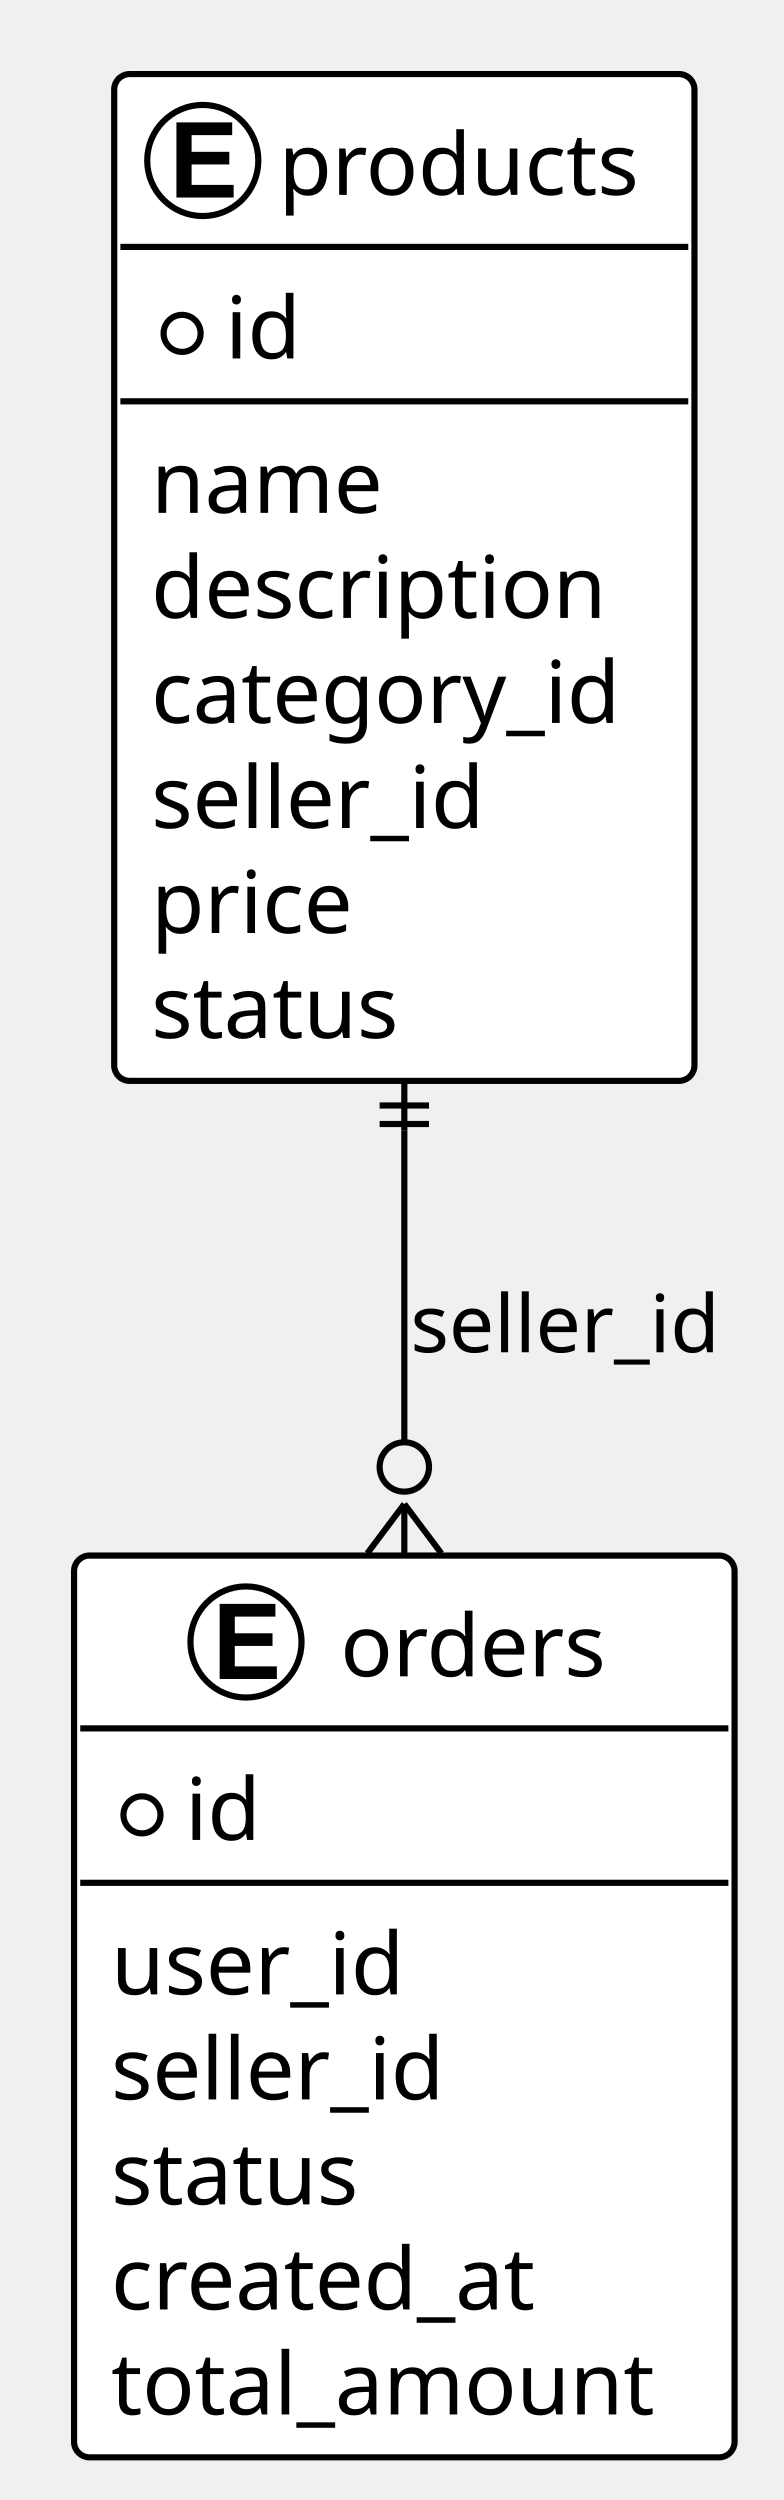
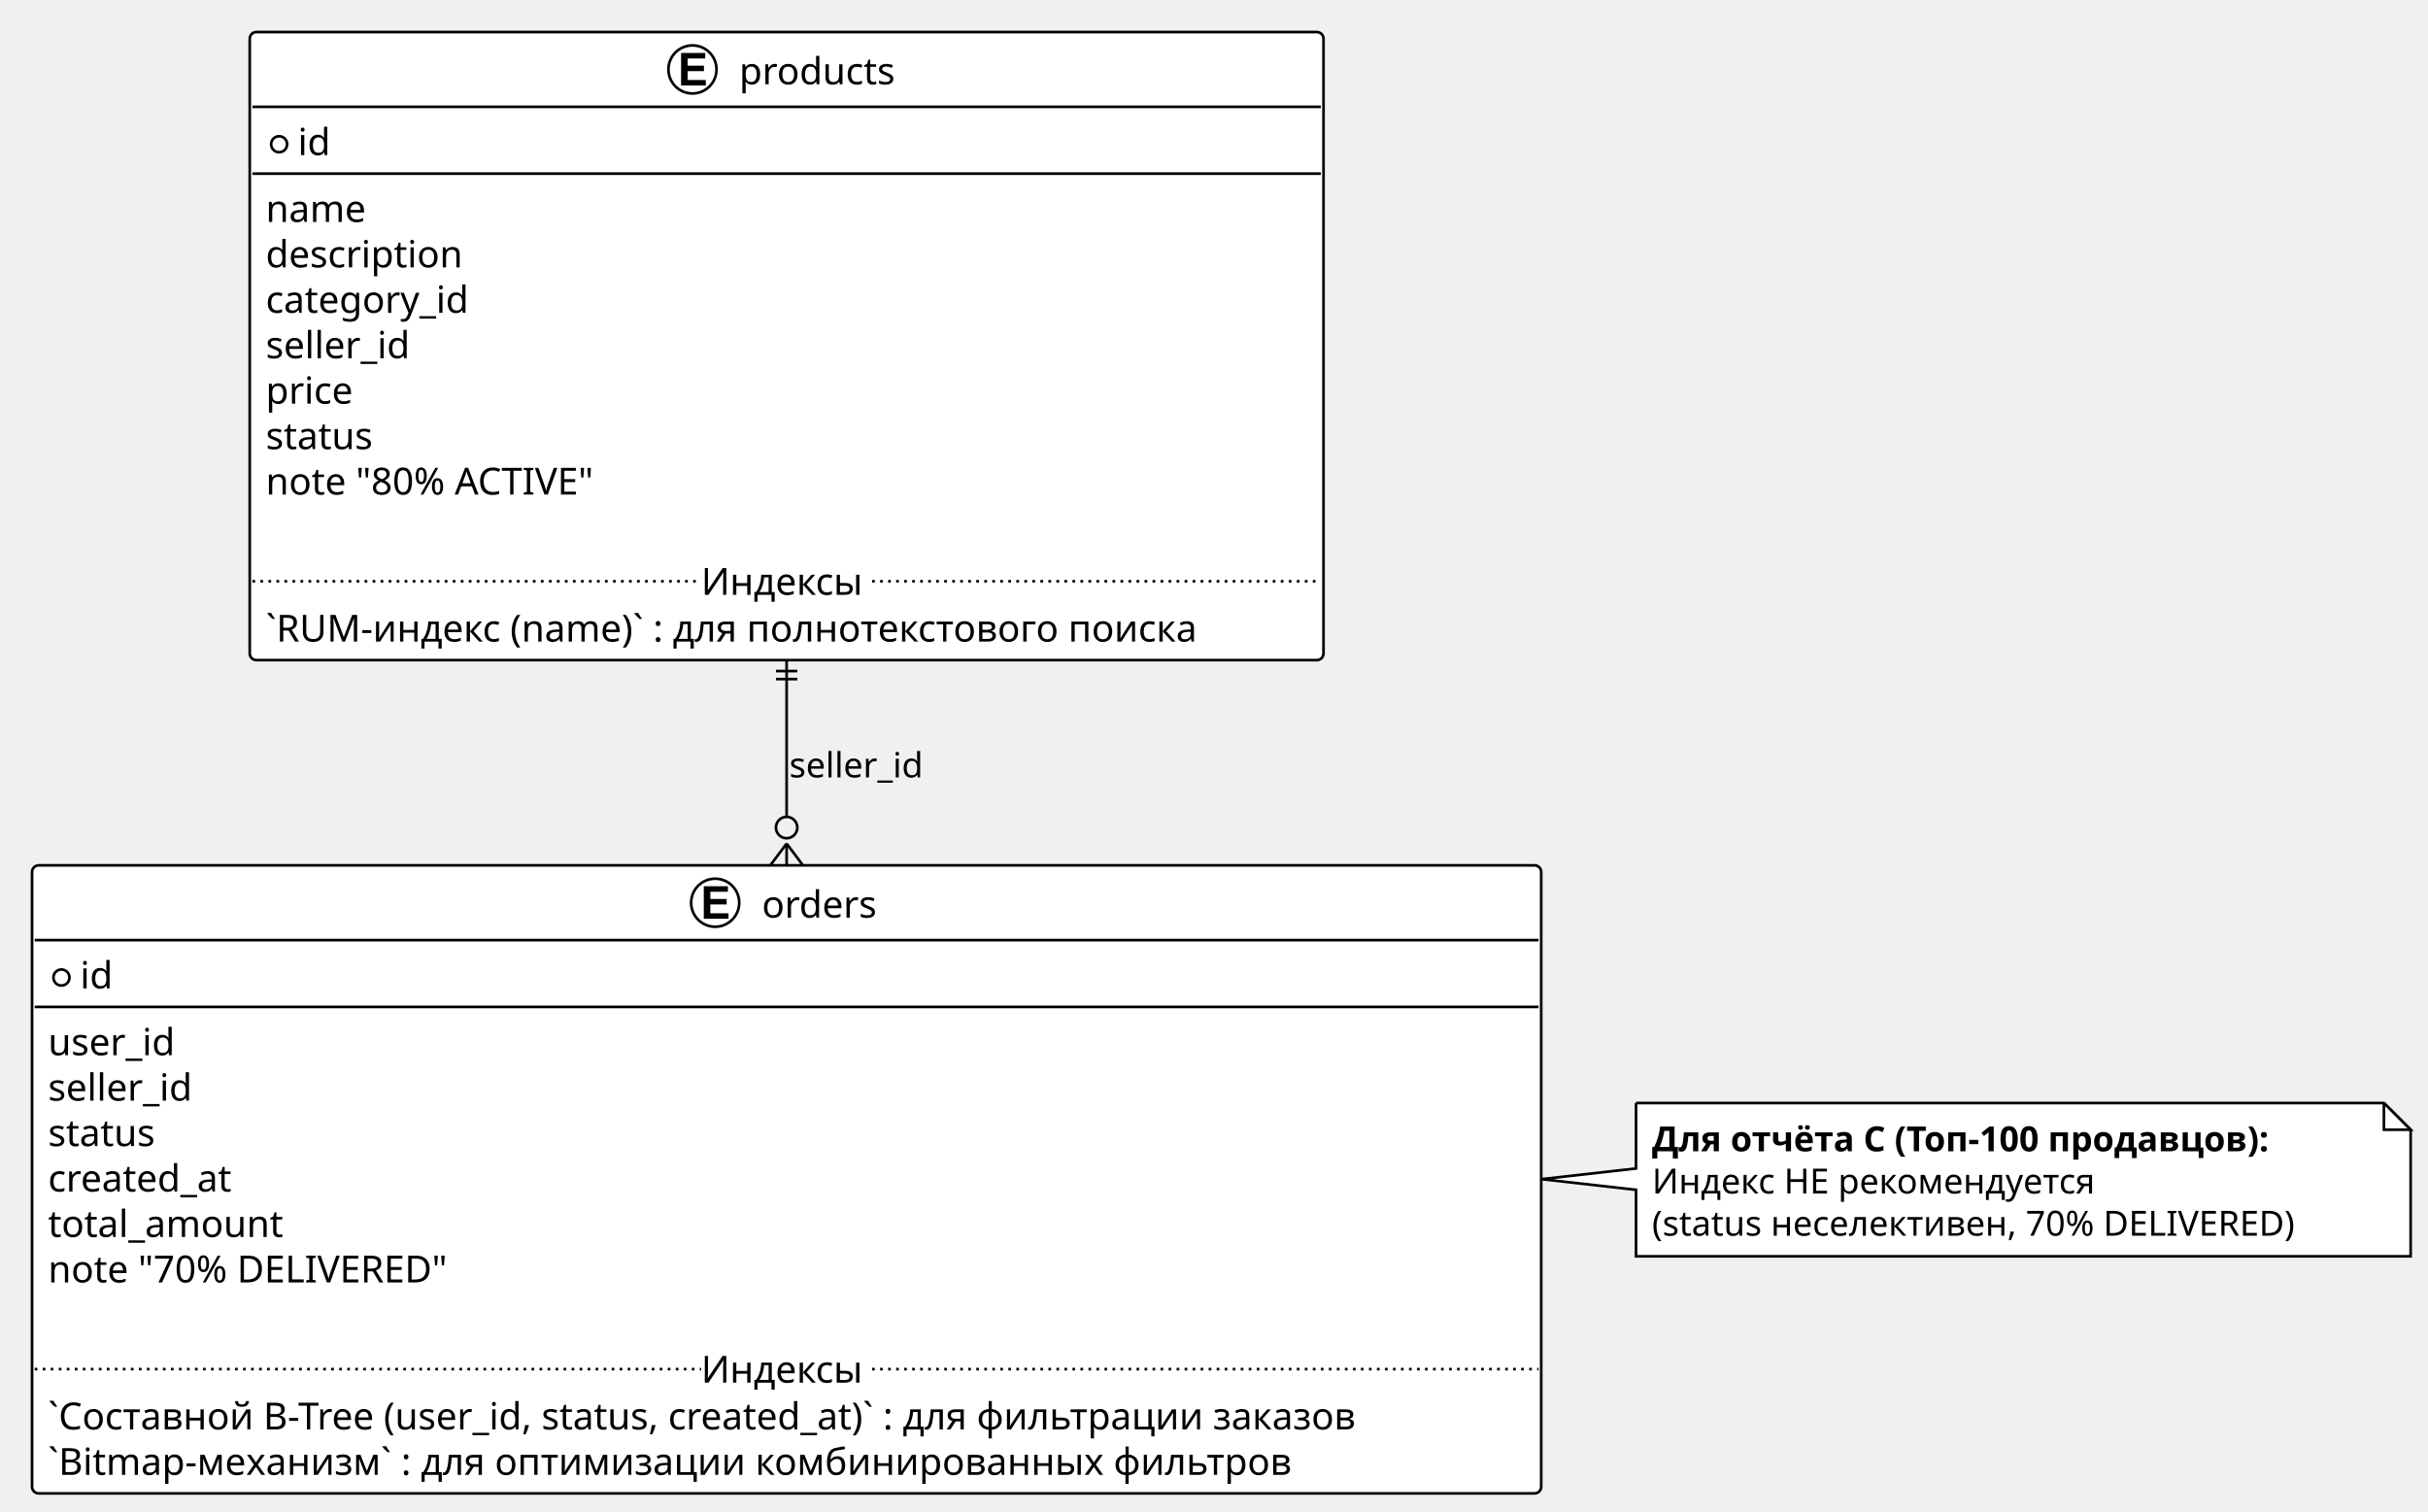
- <svg xmlns="http://www.w3.org/2000/svg" contentStyleType="text/css" height="405px" preserveAspectRatio="none" style="width:127px;height:405px;background:#FFFFFF;" version="1.1" viewBox="0 0 127 405" width="127px" zoomAndPan="magnify">
+ <svg xmlns="http://www.w3.org/2000/svg" contentStyleType="text/css" height="566px" preserveAspectRatio="none" style="width:909px;height:566px;background:#FFFFFF;" version="1.1" viewBox="0 0 909 566" width="909px" zoomAndPan="magnify">
  <defs />
  <g>
    <g id="elem_products">
-       <rect codeLine="3" fill="#FFFFFF" height="163.102" id="products" rx="2.5" ry="2.5" style="stroke:#000000;stroke-width:1.0;" width="94" x="18.5" y="12" />
-       <ellipse cx="32.85" cy="26" fill="#FFFFFF" rx="9" ry="9" style="stroke:#000000;stroke-width:1.0;" />
-       <path d="M28.584,32 L28.584,19.828 L37.616,19.828 L37.616,21.891 L31.038,21.891 L31.038,24.594 L37.147,24.594 L37.147,26.641 L31.038,26.641 L31.038,29.953 L37.85,29.953 L37.85,32 L28.584,32 Z " fill="#000000" />
-       <text fill="#000000" font-family="Verdana" font-size="14" lengthAdjust="spacing" textLength="63" x="45.15" y="31.568">products</text>
-       <line style="stroke:#000000;stroke-width:1.0;" x1="19.5" x2="111.5" y1="40" y2="40" />
-       <ellipse cx="29.5" cy="54.007" fill="#FFFFFF" rx="3" ry="3" style="stroke:#000000;stroke-width:1.0;" />
-       <text fill="#000000" font-family="Verdana" font-size="14" lengthAdjust="spacing" textLength="12" x="36.5" y="58.075">id</text>
-       <line style="stroke:#000000;stroke-width:1.0;" x1="19.5" x2="111.5" y1="65.015" y2="65.015" />
-       <text fill="#000000" font-family="Verdana" font-size="14" lengthAdjust="spacing" textLength="38" x="24.5" y="83.09">name</text>
-       <text fill="#000000" font-family="Verdana" font-size="14" lengthAdjust="spacing" textLength="77" x="24.5" y="100.105">description</text>
-       <text fill="#000000" font-family="Verdana" font-size="14" lengthAdjust="spacing" textLength="82" x="24.5" y="117.119">category_id</text>
-       <text fill="#000000" font-family="Verdana" font-size="14" lengthAdjust="spacing" textLength="57" x="24.5" y="134.134">seller_id</text>
-       <text fill="#000000" font-family="Verdana" font-size="14" lengthAdjust="spacing" textLength="33" x="24.5" y="151.148">price</text>
-       <text fill="#000000" font-family="Verdana" font-size="14" lengthAdjust="spacing" textLength="45" x="24.5" y="168.163">status</text>
+       <rect codeLine="3" fill="#FFFFFF" height="235.161" id="products" rx="2.5" ry="2.5" style="stroke:#000000;stroke-width:1.0;" width="402" x="93.5" y="12" />
+       <ellipse cx="259.25" cy="26" fill="#FFFFFF" rx="9" ry="9" style="stroke:#000000;stroke-width:1.0;" />
+       <path d="M254.984,32 L254.984,19.828 L264.016,19.828 L264.016,21.891 L257.438,21.891 L257.438,24.594 L263.547,24.594 L263.547,26.641 L257.438,26.641 L257.438,29.953 L264.25,29.953 L264.25,32 L254.984,32 Z " fill="#000000" />
+       <text fill="#000000" font-family="Verdana" font-size="14" lengthAdjust="spacing" textLength="63" x="276.75" y="31.568">products</text>
+       <line style="stroke:#000000;stroke-width:1.0;" x1="94.5" x2="494.5" y1="40" y2="40" />
+       <ellipse cx="104.5" cy="54.007" fill="#FFFFFF" rx="3" ry="3" style="stroke:#000000;stroke-width:1.0;" />
+       <text fill="#000000" font-family="Verdana" font-size="14" lengthAdjust="spacing" textLength="12" x="111.5" y="58.075">id</text>
+       <line style="stroke:#000000;stroke-width:1.0;" x1="94.5" x2="494.5" y1="65.015" y2="65.015" />
+       <text fill="#000000" font-family="Verdana" font-size="14" lengthAdjust="spacing" textLength="38" x="99.5" y="83.09">name</text>
+       <text fill="#000000" font-family="Verdana" font-size="14" lengthAdjust="spacing" textLength="77" x="99.5" y="100.105">description</text>
+       <text fill="#000000" font-family="Verdana" font-size="14" lengthAdjust="spacing" textLength="82" x="99.5" y="117.119">category_id</text>
+       <text fill="#000000" font-family="Verdana" font-size="14" lengthAdjust="spacing" textLength="57" x="99.5" y="134.134">seller_id</text>
+       <text fill="#000000" font-family="Verdana" font-size="14" lengthAdjust="spacing" textLength="33" x="99.5" y="151.148">price</text>
+       <text fill="#000000" font-family="Verdana" font-size="14" lengthAdjust="spacing" textLength="45" x="99.5" y="168.163">status</text>
+       <text fill="#000000" font-family="Verdana" font-size="14" lengthAdjust="spacing" textLength="140" x="99.5" y="185.178">note "80% ACTIVE"</text>
+       <text fill="#000000" font-family="Verdana" font-size="14" lengthAdjust="spacing" textLength="5" x="99.5" y="202.192"> </text>
+       <text fill="#000000" font-family="Verdana" font-size="14" lengthAdjust="spacing" textLength="390" x="99.5" y="240.222">`RUM-индекс (name)` : для полнотекстового поиска</text>
+       <line style="stroke:#000000;stroke-width:1.0;stroke-dasharray:1.0,2.0;" x1="94.5" x2="262.5" y1="217.639" y2="217.639" />
+       <text fill="#000000" font-family="Verdana" font-size="14" lengthAdjust="spacing" textLength="64" x="262.5" y="222.707">Индексы</text>
+       <line style="stroke:#000000;stroke-width:1.0;stroke-dasharray:1.0,2.0;" x1="326.5" x2="494.5" y1="217.639" y2="217.639" />
    </g>
    <g id="elem_orders">
-       <rect codeLine="14" fill="#FFFFFF" height="146.088" id="orders" rx="2.5" ry="2.5" style="stroke:#000000;stroke-width:1.0;" width="107" x="12" y="252" />
-       <ellipse cx="39.85" cy="266" fill="#FFFFFF" rx="9" ry="9" style="stroke:#000000;stroke-width:1.0;" />
-       <path d="M35.584,272 L35.584,259.828 L44.616,259.828 L44.616,261.891 L38.038,261.891 L38.038,264.594 L44.147,264.594 L44.147,266.641 L38.038,266.641 L38.038,269.953 L44.85,269.953 L44.85,272 L35.584,272 Z " fill="#000000" />
-       <text fill="#000000" font-family="Verdana" font-size="14" lengthAdjust="spacing" textLength="46" x="55.15" y="271.568">orders</text>
-       <line style="stroke:#000000;stroke-width:1.0;" x1="13" x2="118" y1="280" y2="280" />
-       <ellipse cx="23" cy="294.007" fill="#FFFFFF" rx="3" ry="3" style="stroke:#000000;stroke-width:1.0;" />
-       <text fill="#000000" font-family="Verdana" font-size="14" lengthAdjust="spacing" textLength="12" x="30" y="298.075">id</text>
-       <line style="stroke:#000000;stroke-width:1.0;" x1="13" x2="118" y1="305.015" y2="305.015" />
-       <text fill="#000000" font-family="Verdana" font-size="14" lengthAdjust="spacing" textLength="52" x="18" y="323.09">user_id</text>
-       <text fill="#000000" font-family="Verdana" font-size="14" lengthAdjust="spacing" textLength="57" x="18" y="340.104">seller_id</text>
-       <text fill="#000000" font-family="Verdana" font-size="14" lengthAdjust="spacing" textLength="45" x="18" y="357.119">status</text>
-       <text fill="#000000" font-family="Verdana" font-size="14" lengthAdjust="spacing" textLength="75" x="18" y="374.134">created_at</text>
-       <text fill="#000000" font-family="Verdana" font-size="14" lengthAdjust="spacing" textLength="95" x="18" y="391.148">total_amount</text>
+       <rect codeLine="18" fill="#FFFFFF" height="235.161" id="orders" rx="2.5" ry="2.5" style="stroke:#000000;stroke-width:1.0;" width="565" x="12" y="324" />
+       <ellipse cx="267.75" cy="338" fill="#FFFFFF" rx="9" ry="9" style="stroke:#000000;stroke-width:1.0;" />
+       <path d="M263.484,344 L263.484,331.828 L272.516,331.828 L272.516,333.891 L265.938,333.891 L265.938,336.594 L272.047,336.594 L272.047,338.641 L265.938,338.641 L265.938,341.953 L272.75,341.953 L272.75,344 L263.484,344 Z " fill="#000000" />
+       <text fill="#000000" font-family="Verdana" font-size="14" lengthAdjust="spacing" textLength="46" x="285.25" y="343.568">orders</text>
+       <line style="stroke:#000000;stroke-width:1.0;" x1="13" x2="576" y1="352" y2="352" />
+       <ellipse cx="23" cy="366.007" fill="#FFFFFF" rx="3" ry="3" style="stroke:#000000;stroke-width:1.0;" />
+       <text fill="#000000" font-family="Verdana" font-size="14" lengthAdjust="spacing" textLength="12" x="30" y="370.075">id</text>
+       <line style="stroke:#000000;stroke-width:1.0;" x1="13" x2="576" y1="377.015" y2="377.015" />
+       <text fill="#000000" font-family="Verdana" font-size="14" lengthAdjust="spacing" textLength="52" x="18" y="395.09">user_id</text>
+       <text fill="#000000" font-family="Verdana" font-size="14" lengthAdjust="spacing" textLength="57" x="18" y="412.104">seller_id</text>
+       <text fill="#000000" font-family="Verdana" font-size="14" lengthAdjust="spacing" textLength="45" x="18" y="429.119">status</text>
+       <text fill="#000000" font-family="Verdana" font-size="14" lengthAdjust="spacing" textLength="75" x="18" y="446.134">created_at</text>
+       <text fill="#000000" font-family="Verdana" font-size="14" lengthAdjust="spacing" textLength="95" x="18" y="463.148">total_amount</text>
+       <text fill="#000000" font-family="Verdana" font-size="14" lengthAdjust="spacing" textLength="169" x="18" y="480.163">note "70% DELIVERED"</text>
+       <text fill="#000000" font-family="Verdana" font-size="14" lengthAdjust="spacing" textLength="5" x="18" y="497.178"> </text>
+       <text fill="#000000" font-family="Verdana" font-size="14" lengthAdjust="spacing" textLength="553" x="18" y="535.207">`Составной B-Tree (user_id, status, created_at)` : для фильтрации заказов</text>
+       <text fill="#000000" font-family="Verdana" font-size="14" lengthAdjust="spacing" textLength="502" x="18" y="552.222">`Bitmap-механизм` : для оптимизации комбинированных фильтров</text>
+       <line style="stroke:#000000;stroke-width:1.0;stroke-dasharray:1.0,2.0;" x1="13" x2="262.5" y1="512.625" y2="512.625" />
+       <text fill="#000000" font-family="Verdana" font-size="14" lengthAdjust="spacing" textLength="64" x="262.5" y="517.692">Индексы</text>
+       <line style="stroke:#000000;stroke-width:1.0;stroke-dasharray:1.0,2.0;" x1="326.5" x2="576" y1="512.625" y2="512.625" />
+     </g>
+     <g id="elem_GMN5">
+       <path d="M612.5,413 L612.5,437.5 L577.09,441.5 L612.5,445.5 L612.5,470.398 A0,0 0 0 0 612.5,470.398 L902.5,470.398 A0,0 0 0 0 902.5,470.398 L902.5,423 L892.5,413 L612.5,413 A0,0 0 0 0 612.5,413 " fill="#FFFFFF" style="stroke:#000000;stroke-width:1.0;" />
+       <path d="M892.5,413 L892.5,423 L902.5,423 L892.5,413 " fill="#FFFFFF" style="stroke:#000000;stroke-width:1.0;" />
+       <text fill="#000000" font-family="Verdana" font-size="13" font-weight="bold" lengthAdjust="spacing" textLength="268" x="618.5" y="431.07">Для отчёта C (Топ-100 продавцов):</text>
+       <text fill="#000000" font-family="Verdana" font-size="13" lengthAdjust="spacing" textLength="180" x="618.5" y="446.869">Индекс НЕ рекомендуется</text>
+       <text fill="#000000" font-family="Verdana" font-size="13" lengthAdjust="spacing" textLength="269" x="618.5" y="462.668">(status неселективен, 70% DELIVERED)</text>
    </g>
    <g id="link_products_orders">
-       <path codeLine="24" d="M65.5,183.09 C65.5,208.02 65.5,209.31 65.5,233.65 " fill="none" id="products-orders" style="stroke:#000000;stroke-width:1.0;" />
-       <line style="stroke:#000000;stroke-width:1.0;" x1="61.5" x2="69.5" y1="179.09" y2="179.09" />
-       <line style="stroke:#000000;stroke-width:1.0;" x1="61.5" x2="69.5" y1="182.09" y2="182.09" />
-       <line style="stroke:#000000;stroke-width:1.0;" x1="65.5" x2="65.5" y1="183.09" y2="175.09" />
-       <line style="stroke:#000000;stroke-width:1.0;" x1="65.5" x2="71.5" y1="243.65" y2="251.65" />
-       <line style="stroke:#000000;stroke-width:1.0;" x1="65.5" x2="59.5" y1="243.65" y2="251.65" />
-       <line style="stroke:#000000;stroke-width:1.0;" x1="65.5" x2="65.5" y1="243.65" y2="251.65" />
-       <ellipse cx="65.5" cy="237.65" fill="none" rx="4" ry="4" style="stroke:#000000;stroke-width:1.0;" />
-       <text fill="#000000" font-family="Verdana" font-size="13" lengthAdjust="spacing" textLength="53" x="66.5" y="219.07">seller_id</text>
+       <path codeLine="33" d="M294.5,255.26 C294.5,280.31 294.5,280.79 294.5,305.85 " fill="none" id="products-orders" style="stroke:#000000;stroke-width:1.0;" />
+       <line style="stroke:#000000;stroke-width:1.0;" x1="290.5" x2="298.5" y1="251.26" y2="251.26" />
+       <line style="stroke:#000000;stroke-width:1.0;" x1="290.5" x2="298.5" y1="254.26" y2="254.26" />
+       <line style="stroke:#000000;stroke-width:1.0;" x1="294.5" x2="294.5" y1="255.26" y2="247.26" />
+       <line style="stroke:#000000;stroke-width:1.0;" x1="294.5" x2="300.5" y1="315.85" y2="323.85" />
+       <line style="stroke:#000000;stroke-width:1.0;" x1="294.5" x2="288.5" y1="315.85" y2="323.85" />
+       <line style="stroke:#000000;stroke-width:1.0;" x1="294.5" x2="294.5" y1="315.85" y2="323.85" />
+       <ellipse cx="294.5" cy="309.85" fill="none" rx="4" ry="4" style="stroke:#000000;stroke-width:1.0;" />
+       <text fill="#000000" font-family="Verdana" font-size="13" lengthAdjust="spacing" textLength="53" x="295.5" y="291.07">seller_id</text>
    </g>
  </g>
</svg>
